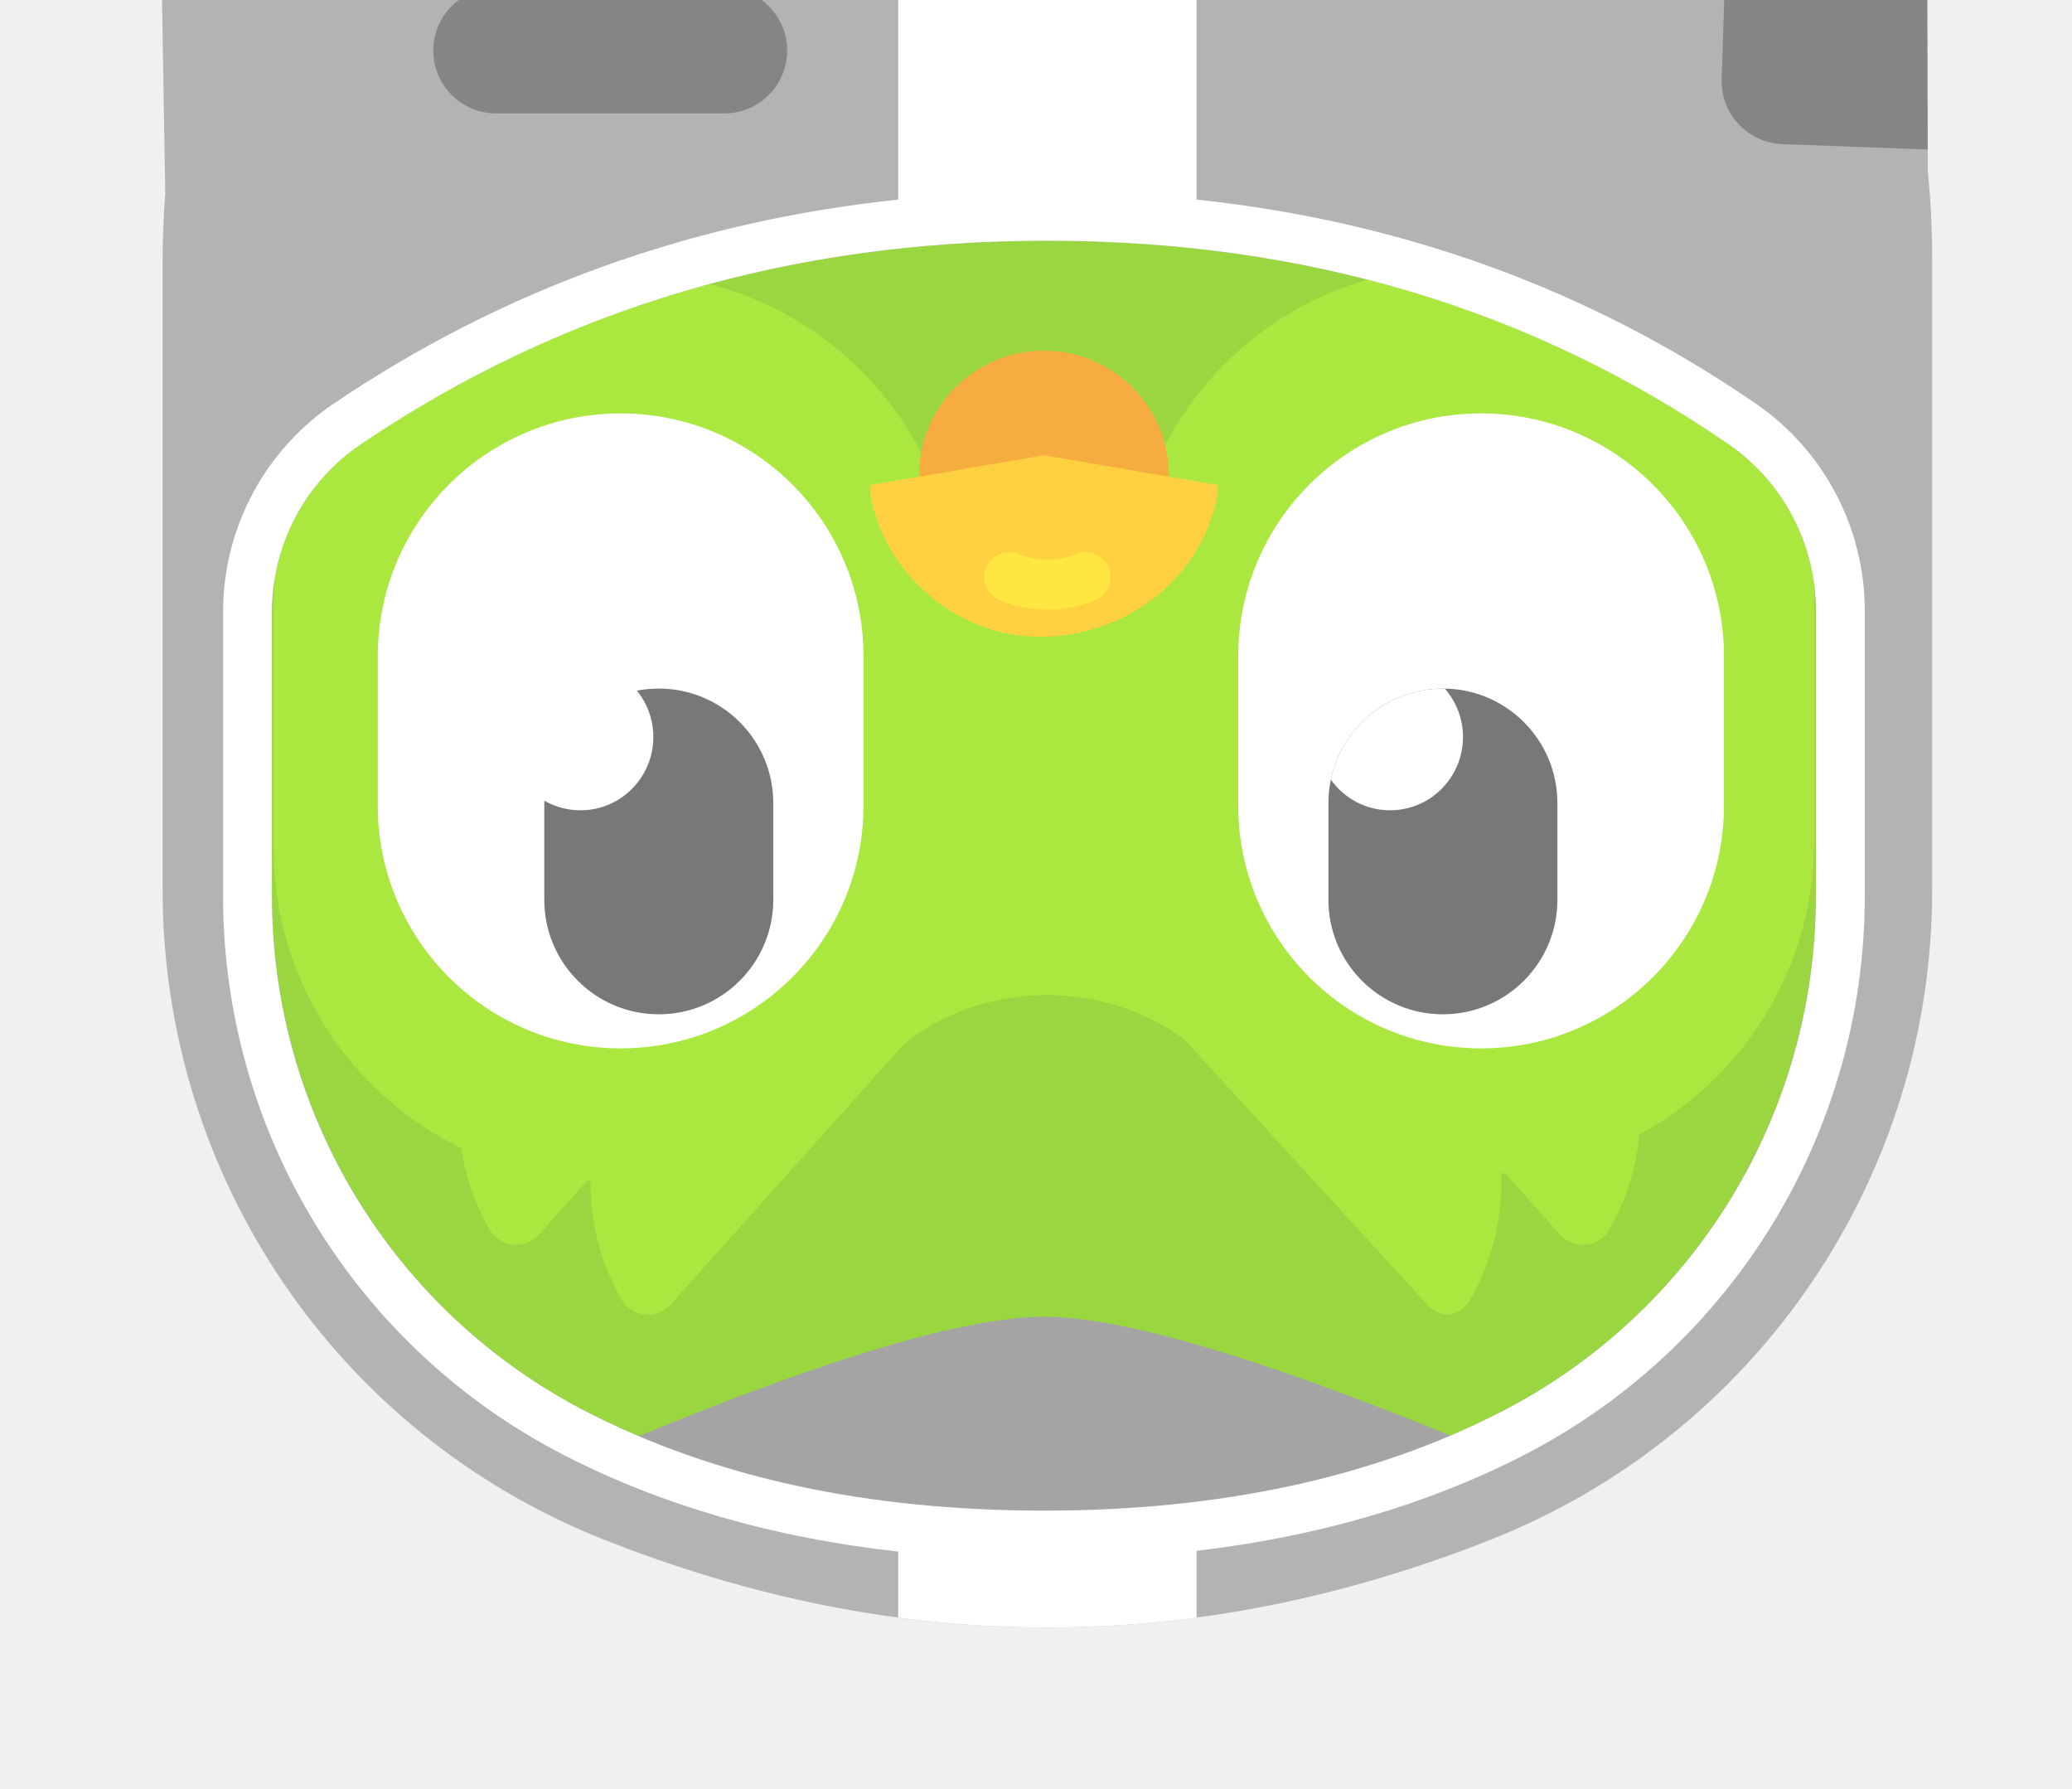
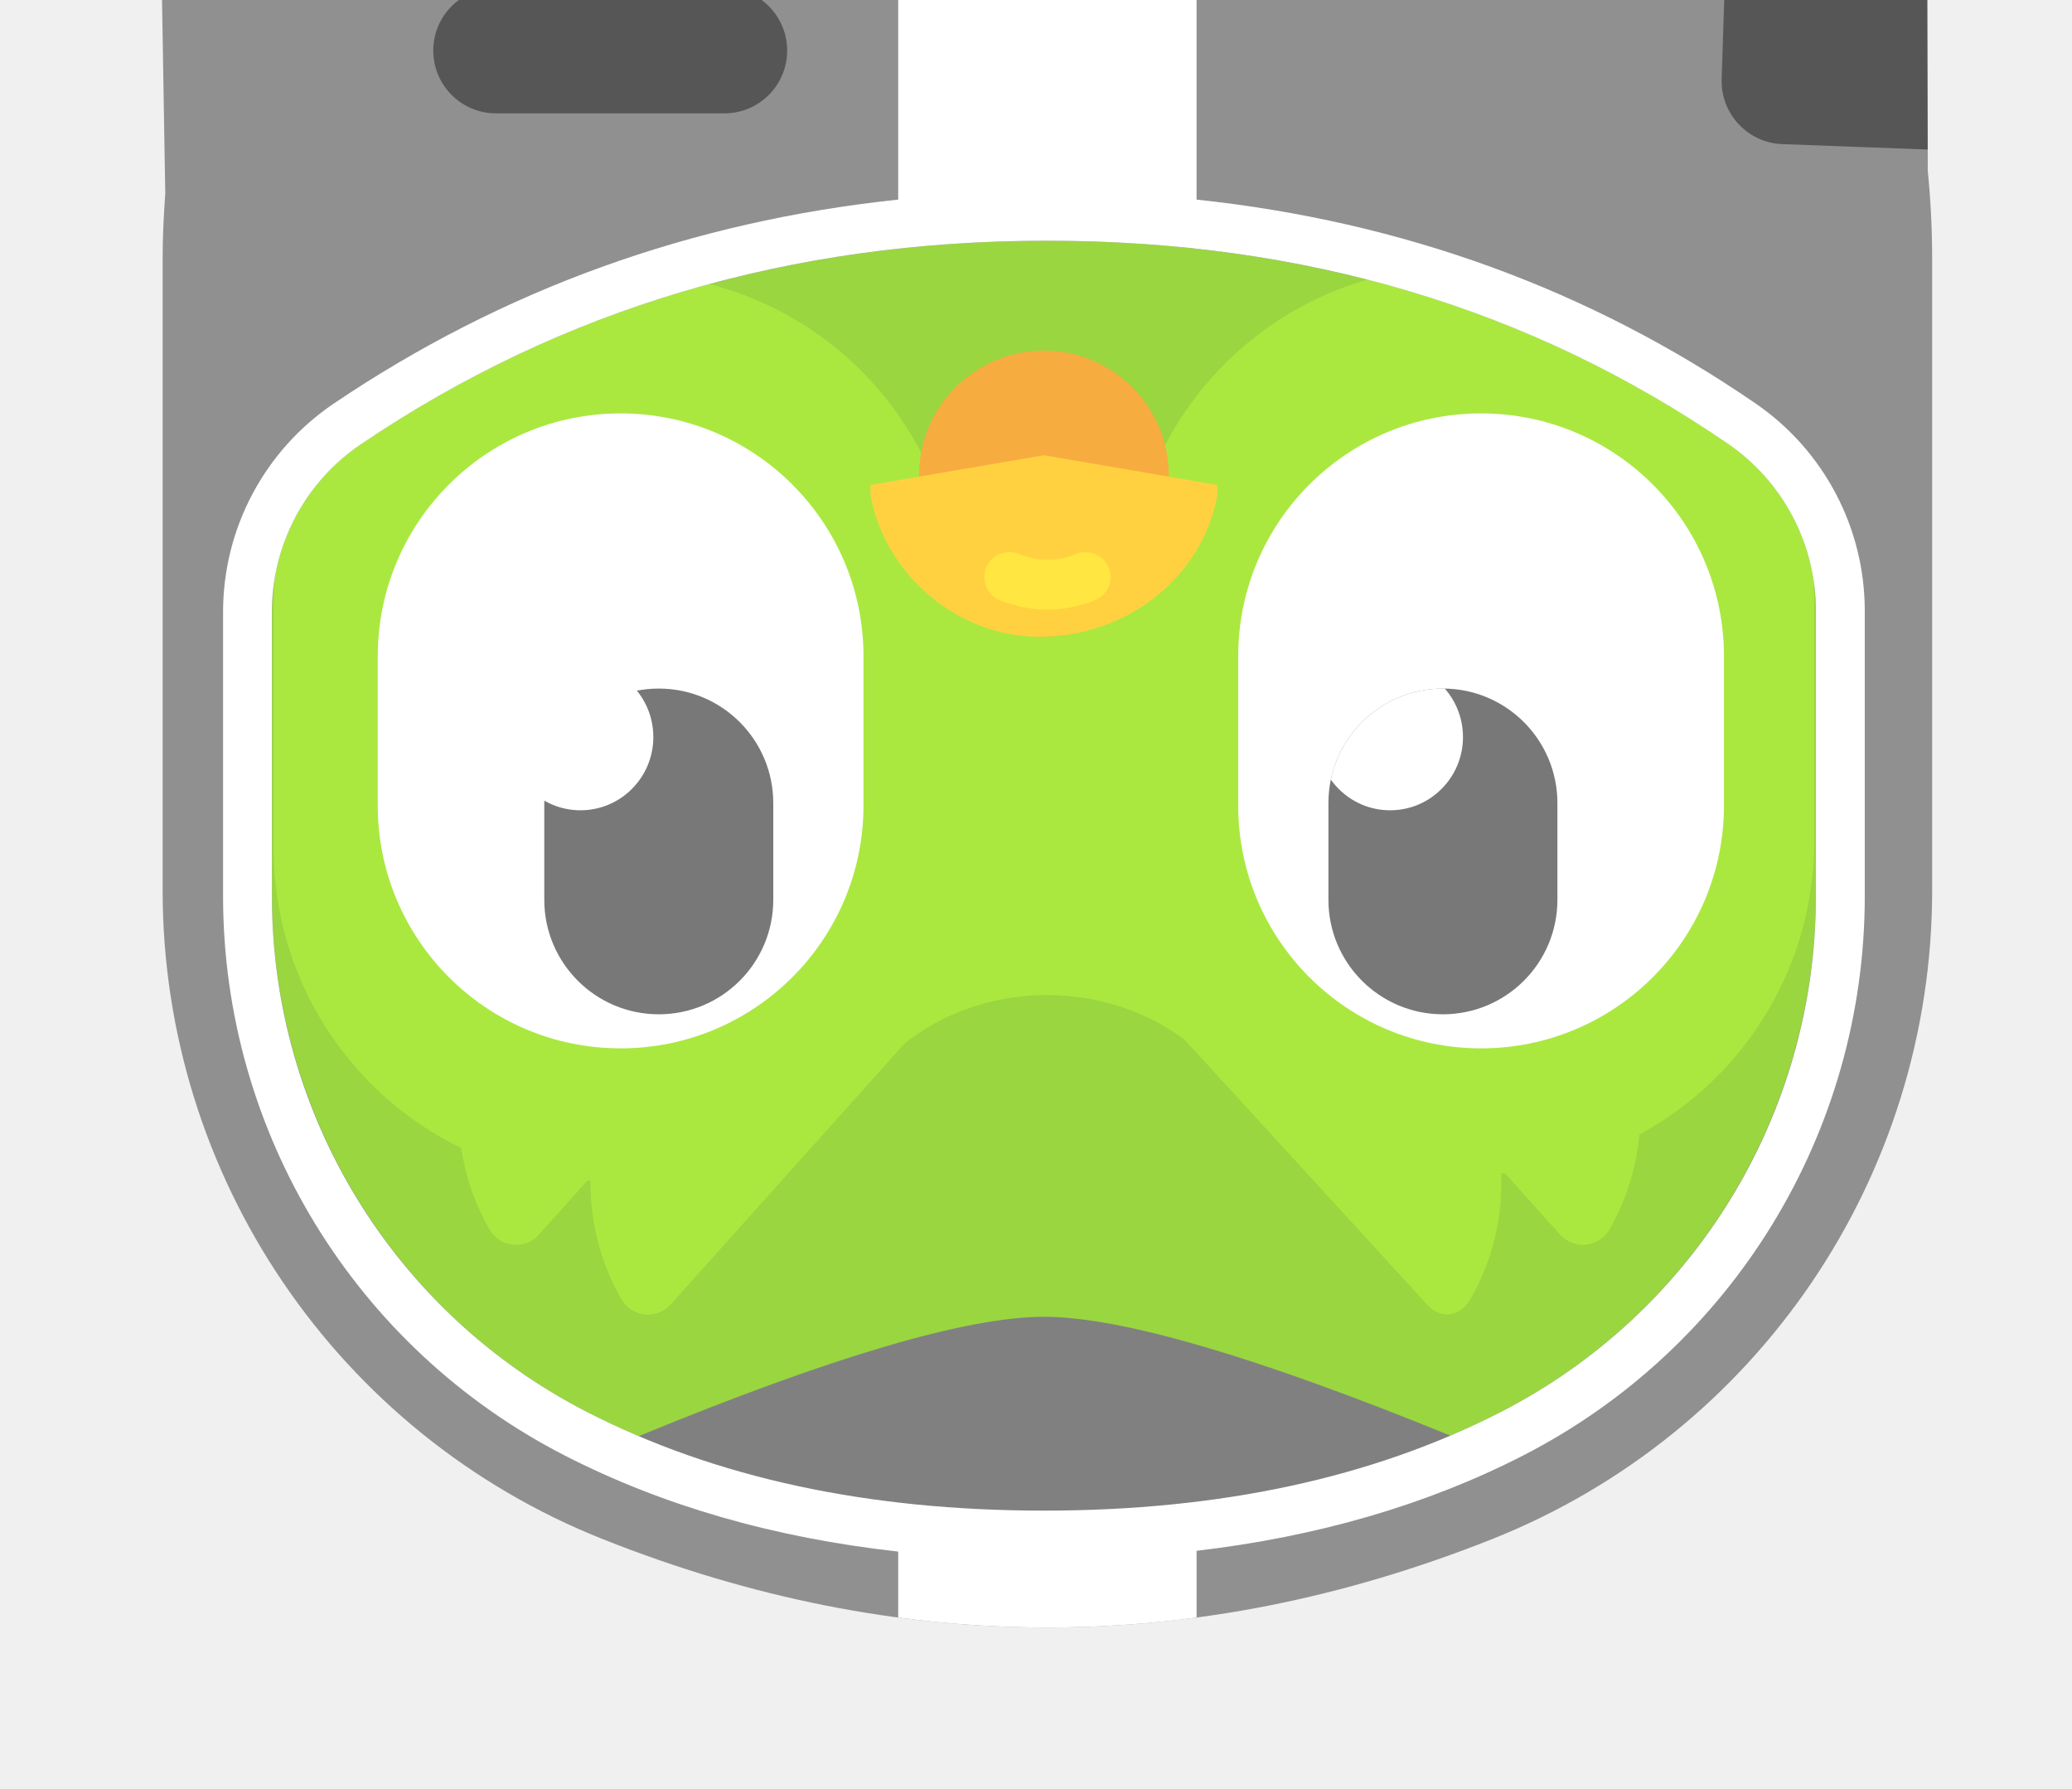
<svg xmlns="http://www.w3.org/2000/svg" xmlns:xlink="http://www.w3.org/1999/xlink" id="svg78" version="1.1" viewBox="0 0 124 107" height="107" width="124">
  <defs id="defs5">
    <path id="a" d="M7.742.39a6.852 6.852 0 0 1 6.852 6.853v5.784a6.852 6.852 0 0 1-13.704 0V7.243A6.852 6.852 0 0 1 7.742.39z" />
  </defs>
-   <g id="g1614">
-     <path id="path7" style="fill:#000000;fill-opacity:0.254;stroke:none;stroke-width:1" d="m 62.68,-37.469 c -12.941,0 -24.793,4.647 -33.99,12.357 -3.476,-2.202 -7.261,-3.971 -11.301,-5.211 -4.069,-1.249 -8.17,1.862 -8.098,6.145 L 9.891,11.586 c -0.094,1.287 -0.158,2.582 -0.158,3.893 v 37.793 a 41.769,41.769 0 0 0 26.346,38.818 c 8.867,3.523 17.734,5.283 26.602,5.283 8.868,0 17.736,-1.76 26.604,-5.283 A 41.769,41.769 0 0 0 115.631,53.271 V 15.479 c 0,-1.777 -0.091,-3.532 -0.262,-5.264 l -0.092,-34.623 c -0.011,-4.279 -4.175,-7.324 -8.223,-6.014 -3.818,1.236 -7.398,2.944 -10.693,5.043 C 87.208,-32.932 75.473,-37.469 62.68,-37.469 Z" />
-     <g id="g1579">
-       <path style="color:#000000;font-style:normal;font-variant:normal;font-weight:normal;font-stretch:normal;font-size:medium;line-height:normal;font-family:sans-serif;font-variant-ligatures:normal;font-variant-position:normal;font-variant-caps:normal;font-variant-numeric:normal;font-variant-alternates:normal;font-variant-east-asian:normal;font-feature-settings:normal;font-variation-settings:normal;text-indent:0;text-align:start;text-decoration:none;text-decoration-line:none;text-decoration-style:solid;text-decoration-color:#000000;letter-spacing:normal;word-spacing:normal;text-transform:none;writing-mode:lr-tb;direction:ltr;text-orientation:mixed;dominant-baseline:auto;baseline-shift:baseline;text-anchor:start;white-space:normal;shape-padding:0;shape-margin:0;inline-size:0;clip-rule:nonzero;display:inline;overflow:visible;visibility:visible;opacity:1;isolation:auto;mix-blend-mode:normal;color-interpolation:sRGB;color-interpolation-filters:linearRGB;solid-color:#000000;solid-opacity:1;vector-effect:none;fill:#000000;fill-opacity:0.254;fill-rule:evenodd;stroke:none;stroke-width:2.924;stroke-linecap:butt;stroke-linejoin:miter;stroke-miterlimit:4;stroke-dasharray:none;stroke-dashoffset:0;stroke-opacity:1;color-rendering:auto;image-rendering:auto;shape-rendering:auto;text-rendering:auto;enable-background:accumulate;stop-color:#000000" d="m 90.472,85.788 c -7.892,4.041 -17.23,6.055 -27.999,6.055 -10.768,0 -20.106,-2.014 -27.999,-6.055 C 22.404,79.607 14.812,67.189 14.812,53.629 v -17.02 c 0,-4.508 2.239,-8.723 5.975,-11.247 12.254,-8.28 26.23,-12.422 41.89,-12.422 15.652,0 29.522,4.138 41.568,12.412 3.687,2.532 5.89,6.717 5.89,11.19 v 17.087 c -8e-5,13.56 -7.593,25.979 -19.663,32.159 z" id="path1574" />
-       <path id="path17" fill="#235390" d="M 115.366,8.947 106.66,8.623 a -3.776,-3.776 0 0 1 -3.626,-3.897 l 0.458,-14.15 a -3.738,-3.738 0 0 1 3.872,-3.62 h 0.002 l 7.943,0.297 z" style="fill-rule:evenodd;stroke:none;stroke-width:1;fill:#000000;fill-opacity:0.254" />
-       <rect transform="scale(-1)" fill="#235390" x="-47.108" y="-6.783" width="21.179" height="7.514" rx="3.757" id="rect21" style="fill-rule:evenodd;stroke:none;stroke-width:1;fill:#000000;fill-opacity:0.254" />
+   <g id="g1690">
+     <g id="g1652" style="fill:#000000;fill-opacity:0.399">
+       <path d="m 62.68,-37.469 c -12.941,0 -24.793,4.647 -33.99,12.357 -3.476,-2.202 -7.261,-3.971 -11.301,-5.211 -4.069,-1.249 -8.17,1.862 -8.098,6.145 L 9.891,11.586 c -0.094,1.287 -0.158,2.582 -0.158,3.893 V 53.271 A 41.769,41.769 0 0 0 36.078,92.09 c 8.867,3.523 17.734,5.283 26.602,5.283 8.868,0 17.736,-1.76 26.604,-5.283 A 41.769,41.769 0 0 0 115.631,53.271 V 15.479 c 0,-1.777 -0.091,-3.532 -0.262,-5.264 l -0.092,-34.623 c -0.011,-4.279 -4.175,-7.324 -8.223,-6.014 -3.818,1.236 -7.398,2.944 -10.693,5.043 -9.153,-7.553 -20.888,-12.09 -33.682,-12.09 z" style="fill-opacity:0.399;fill-rule:evenodd;stroke:none;stroke-width:1;fill:#000000" id="path7" />
+       <path style="color:#000000;font-style:normal;font-variant:normal;font-weight:normal;font-stretch:normal;font-size:medium;line-height:normal;font-family:sans-serif;font-variant-ligatures:normal;font-variant-position:normal;font-variant-caps:normal;font-variant-numeric:normal;font-variant-alternates:normal;font-variant-east-asian:normal;font-feature-settings:normal;font-variation-settings:normal;text-indent:0;text-align:start;text-decoration:none;text-decoration-line:none;text-decoration-style:solid;text-decoration-color:#000000;letter-spacing:normal;word-spacing:normal;text-transform:none;writing-mode:lr-tb;direction:ltr;text-orientation:mixed;dominant-baseline:auto;baseline-shift:baseline;text-anchor:start;white-space:normal;shape-padding:0;shape-margin:0;inline-size:0;clip-rule:nonzero;display:inline;overflow:visible;visibility:visible;isolation:auto;mix-blend-mode:normal;color-interpolation:sRGB;color-interpolation-filters:linearRGB;solid-color:#000000;solid-opacity:1;vector-effect:none;fill-opacity:0.399;fill-rule:evenodd;stroke:none;stroke-width:2.924;stroke-linecap:butt;stroke-linejoin:miter;stroke-miterlimit:4;stroke-dasharray:none;stroke-dashoffset:0;stroke-opacity:1;color-rendering:auto;image-rendering:auto;shape-rendering:auto;text-rendering:auto;enable-background:accumulate;stop-color:#000000;fill:#000000" d="m 90.472,85.788 c -7.892,4.041 -17.23,6.055 -27.999,6.055 -10.768,0 -20.106,-2.014 -27.999,-6.055 C 22.404,79.607 14.812,67.189 14.812,53.629 v -17.02 c 0,-4.508 2.239,-8.723 5.975,-11.247 12.254,-8.28 26.23,-12.422 41.89,-12.422 15.652,0 29.522,4.138 41.568,12.412 3.687,2.532 5.89,6.717 5.89,11.19 v 17.087 c -8e-5,13.56 -7.593,25.979 -19.663,32.159 z" id="path1574" />
+       <path id="path17" fill="#235390" d="M 115.366,8.947 106.66,8.623 a 3.776,3.776 0 0 1 -3.626,-3.897 l 0.458,-14.15 a 3.738,3.738 0 0 1 3.872,-3.62 h 0.002 l 7.943,0.297 z" style="fill-opacity:0.399;fill-rule:evenodd;stroke:none;stroke-width:1;fill:#000000" />
+       <rect transform="scale(-1)" fill="#235390" x="-47.108" y="-6.783" width="21.179" height="7.514" rx="3.757" id="rect21" style="fill-opacity:0.399;fill-rule:evenodd;stroke:none;stroke-width:1;fill:#000000" />
    </g>
    <g style="fill:none;fill-rule:evenodd;stroke:none;stroke-width:1" id="g64" transform="rotate(180,78.5,48.687)">
      <path id="path25" fill="#78c800" d="m 70.202,11.479 c 11.619,4.741 19.728,7.111 24.324,7.111 4.607,0 12.692,-2.381 24.253,-7.143 a 47.31,47.31 0 0 1 3.071,1.435 c 11.583,5.928 18.876,17.884 18.876,30.944 v 16.91 a 12.15,12.15 0 0 1 -5.338,10.069 c -12.007,8.11 -25.695,12.166 -41.065,12.166 -15.359,0 -28.937,-4.05 -40.733,-12.15 A 12.15,12.15 0 0 1 48.327,60.803 V 43.827 c 0,-13.06 7.293,-25.016 18.876,-30.944 0.977,-0.5 1.976,-0.968 3,-1.404 z" />
      <path id="path27" fill-rule="nonzero" fill="#8ee000" d="m 71.616,19.346 15.933,17.397 a 1.85,1.85 0 0 1 -0.616,2.922 C 81.455,42.113 74.922,40.735 70.802,36.139 66.682,31.543 66,24.871 68.997,19.656 c 0.624,-1.086 1.783,-1.243 2.619,-0.31 z" />
      <path id="path29" fill="#8ee000" d="m 84.183,33.424 c 5.32,5.904 15.094,5.878 20.31,-0.026 V 67.63 c 0,-0.07 -6.77,-0.07 -20.31,0 -0.051,-10.059 -0.051,-21.46 0,-34.206 z" />
      <path id="path31" fill-rule="nonzero" fill="#8ee000" d="m 63.637,23.508 15.605,17.409 c 0.837,0.933 0.525,2.413 -0.615,2.922 -5.478,2.448 -12.014,1.067 -16.137,-3.532 -4.123,-4.6 -4.807,-11.274 -1.81,-16.49 a 1.833,1.833 0 0 1 2.957,-0.31 z" />
      <path id="path33" fill="#8ee000" d="M 75.17,80.642 A 67.555,67.555 0 0 1 53.59,70.822 12.141,12.141 0 0 1 48.462,62.617 20.34,20.34 0 0 1 48.431,61.479 V 47.063 c 0,-11.006 8.88,-19.928 19.833,-19.928 h 1.446 c 10.954,0 19.833,8.922 19.833,19.928 v 14.416 c 0,9.103 -6.075,16.78 -14.373,19.163 z" />
      <path id="path35" fill-rule="nonzero" fill="#8ee000" d="m 116.858,19.333 -15.605,17.409 c -0.837,0.933 -0.525,2.413 0.615,2.922 5.478,2.448 12.014,1.067 16.137,-3.532 4.123,-4.6 4.807,-11.273 1.81,-16.49 a 1.833,1.833 0 0 0 -2.957,-0.31 z" />
      <path id="path37" fill-rule="nonzero" fill="#8ee000" d="m 124.748,23.508 -15.605,17.409 c -0.836,0.933 -0.525,2.413 0.615,2.922 5.478,2.448 12.014,1.067 16.137,-3.532 4.123,-4.6 4.807,-11.274 1.81,-16.49 a 1.833,1.833 0 0 0 -2.957,-0.31 z" />
      <path id="path39" fill="#8ee000" d="m 140.546,62.825 a 12.14,12.14 0 0 1 -5.158,7.98 c -6.46,4.364 -13.406,7.554 -20.839,9.57 -8.53,-2.18 -14.858,-9.915 -14.928,-19.16 l -0.11,-14.417 c -0.084,-11.005 8.727,-19.995 19.68,-20.08 h 1.599 c 10.954,0 19.833,8.922 19.833,19.927 v 14.417 c 0,0.594 -0.025,1.182 -0.076,1.763 z" />
      <path id="path41" fill="#ffffff" d="m 68.364,34.65 c 8.027,0 14.535,6.507 14.535,14.535 v 8.92 c 0,8.027 -6.508,14.535 -14.535,14.535 -8.027,0 -14.535,-6.508 -14.535,-14.535 v -8.92 c 0,-8.028 6.508,-14.535 14.535,-14.535 z m 51.495,0 c 8.027,0 14.534,6.507 14.534,14.535 v 8.92 c 0,8.027 -6.507,14.535 -14.534,14.535 -8.028,0 -14.535,-6.508 -14.535,-14.535 v -8.92 c 0,-8.028 6.507,-14.535 14.535,-14.535 z" />
      <g id="g50" transform="translate(62.906,36.298)">
        <mask fill="#ffffff" id="b">
          <use height="100%" width="100%" y="0" x="0" id="use43" xlink:href="#a" />
        </mask>
        <use height="100%" width="100%" y="0" x="0" id="use46" xlink:href="#a" fill="#4b4b4b" />
        <ellipse id="ellipse48" ry="4.383" rx="4.36" cy="16.979" cx="10.901" mask="url(#b)" fill="#ffffff" />
      </g>
      <path id="path52" fill="#f49000" d="m 94.527,59.28 a 7.475,7.475 0 0 1 7.475,7.476 v 2.166 a 7.475,7.475 0 1 1 -14.95,0 v -2.166 a 7.475,7.475 0 0 1 7.475,-7.475 z" />
      <path id="path54" fill-rule="nonzero" fill="#ffc200" d="m 84.145,67.752 c 0.871,-4.77 5.232,-8.471 10.678,-8.471 4.853,0 9.214,3.701 10.086,8.471 v 0.605 L 94.527,70.135 84.145,68.357 Z" />
      <path id="path56" stroke-linejoin="round" stroke-linecap="round" stroke-width="2.986" stroke="#ffde00" d="m 92.035,62.848 c 1.523,-0.606 3.045,-0.606 4.568,0" />
      <g id="g62" transform="translate(110.463,36.298)">
        <path id="path58" fill="#4b4b4b" d="m 7.112,0.39 a 6.852,6.852 0 0 1 6.852,6.853 v 5.784 a 6.852,6.852 0 1 1 -13.704,0 V 7.243 A 6.852,6.852 0 0 1 7.112,0.39 Z" />
        <ellipse id="ellipse60" ry="4.383" rx="4.36" cy="16.979" cx="11.798" fill="#ffffff" />
      </g>
    </g>
    <g id="g1583">
      <path id="path1428" d="m 90.472,85.788 c -7.892,4.041 -17.23,6.055 -27.999,6.055 -10.768,0 -20.106,-2.014 -27.999,-6.055 C 22.404,79.607 14.812,67.189 14.812,53.629 v -17.02 c 0,-4.508 2.239,-8.723 5.975,-11.247 12.254,-8.28 26.23,-12.422 41.89,-12.422 15.652,0 29.522,4.138 41.568,12.412 3.687,2.532 5.89,6.717 5.89,11.19 v 17.087 c -8e-5,13.56 -7.593,25.979 -19.663,32.159 z" style="color:#000000;font-style:normal;font-variant:normal;font-weight:normal;font-stretch:normal;font-size:medium;line-height:normal;font-family:sans-serif;font-variant-ligatures:normal;font-variant-position:normal;font-variant-caps:normal;font-variant-numeric:normal;font-variant-alternates:normal;font-variant-east-asian:normal;font-feature-settings:normal;font-variation-settings:normal;text-indent:0;text-align:start;text-decoration:none;text-decoration-line:none;text-decoration-style:solid;text-decoration-color:#000000;letter-spacing:normal;word-spacing:normal;text-transform:none;writing-mode:lr-tb;direction:ltr;text-orientation:mixed;dominant-baseline:auto;baseline-shift:baseline;text-anchor:start;white-space:normal;shape-padding:0;shape-margin:0;inline-size:0;clip-rule:nonzero;display:inline;overflow:visible;visibility:visible;opacity:0.25;isolation:auto;mix-blend-mode:normal;color-interpolation:sRGB;color-interpolation-filters:linearRGB;solid-color:#000000;solid-opacity:1;vector-effect:none;fill:#ffffff;fill-opacity:1;fill-rule:evenodd;stroke:none;stroke-width:2.924;stroke-linecap:butt;stroke-linejoin:miter;stroke-miterlimit:4;stroke-dasharray:none;stroke-dashoffset:0;stroke-opacity:1;color-rendering:auto;image-rendering:auto;shape-rendering:auto;text-rendering:auto;enable-background:accumulate;stop-color:#000000" />
      <path d="m 57.918,-25.361 c -2.3,0 -4.164,1.874 -4.164,4.184 v 33.119 C 41.376,13.246 30.081,17.318 19.969,24.15 c -4.137,2.795 -6.619,7.467 -6.619,12.459 v 17.02 c -1.17e-4,14.106 7.904,27.032 20.459,33.461 5.897,3.019 12.557,4.921 19.945,5.742 v 3.947 c 2.975,0.397 5.95,0.594 8.926,0.594 a 67.475,67.475 0 0 0 8.93,-0.594 V 92.785 C 78.832,91.939 85.354,90.052 91.139,87.09 103.694,80.661 111.598,67.735 111.598,53.629 v -17.088 c -9e-5,-4.953 -2.443,-9.591 -6.525,-12.395 C 95.131,17.318 83.943,13.25 71.609,11.943 v -33.121 c 0,-2.311 -1.864,-4.184 -4.164,-4.184 z m 4.76,39.764 c 15.394,0 28.938,4.048 40.74,12.154 3.291,2.26 5.256,5.994 5.256,9.986 v 17.086 c -8e-5,13.014 -7.283,24.926 -18.867,30.857 -7.651,3.918 -16.747,5.895 -27.334,5.895 -10.586,0 -19.68,-1.977 -27.332,-5.895 C 23.557,78.554 16.273,66.643 16.273,53.629 V 36.609 c 0,-4.024 1.997,-7.782 5.332,-10.035 12.014,-8.118 25.67,-12.172 41.072,-12.172 z" style="fill:#ffffff;fill-opacity:1;fill-rule:evenodd;stroke:none;stroke-width:1" id="path11" />
    </g>
  </g>
</svg>
